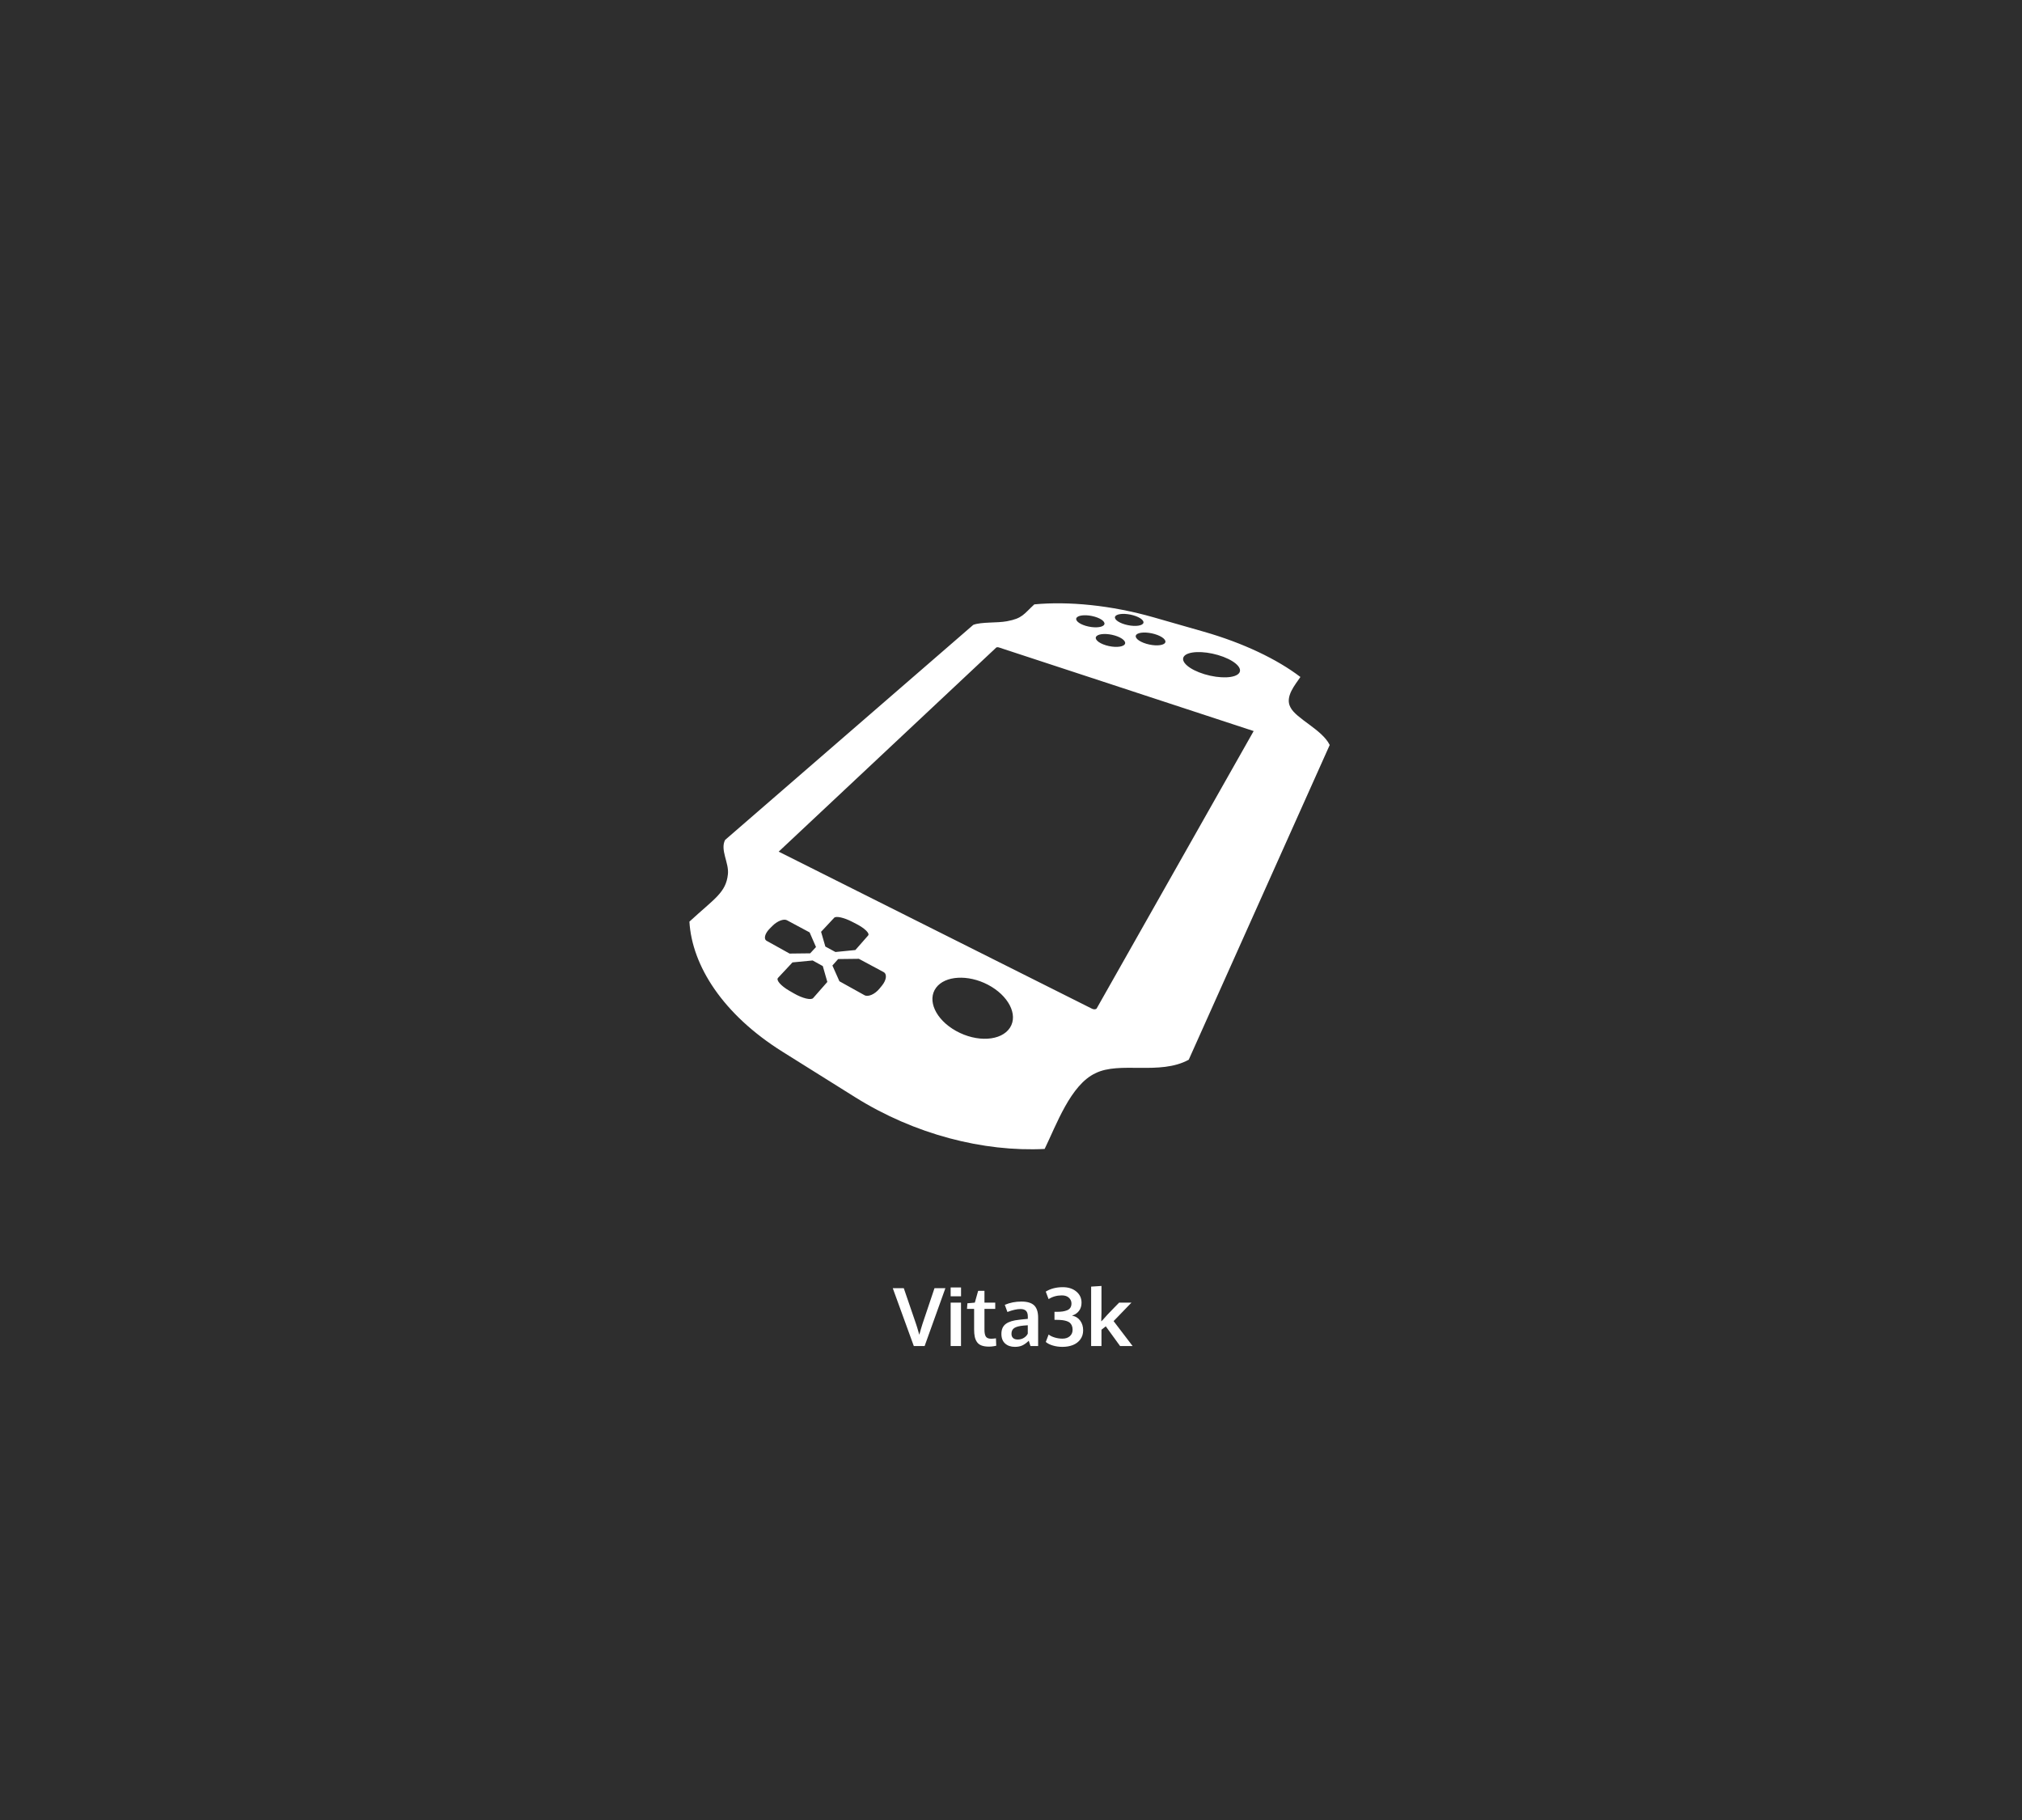
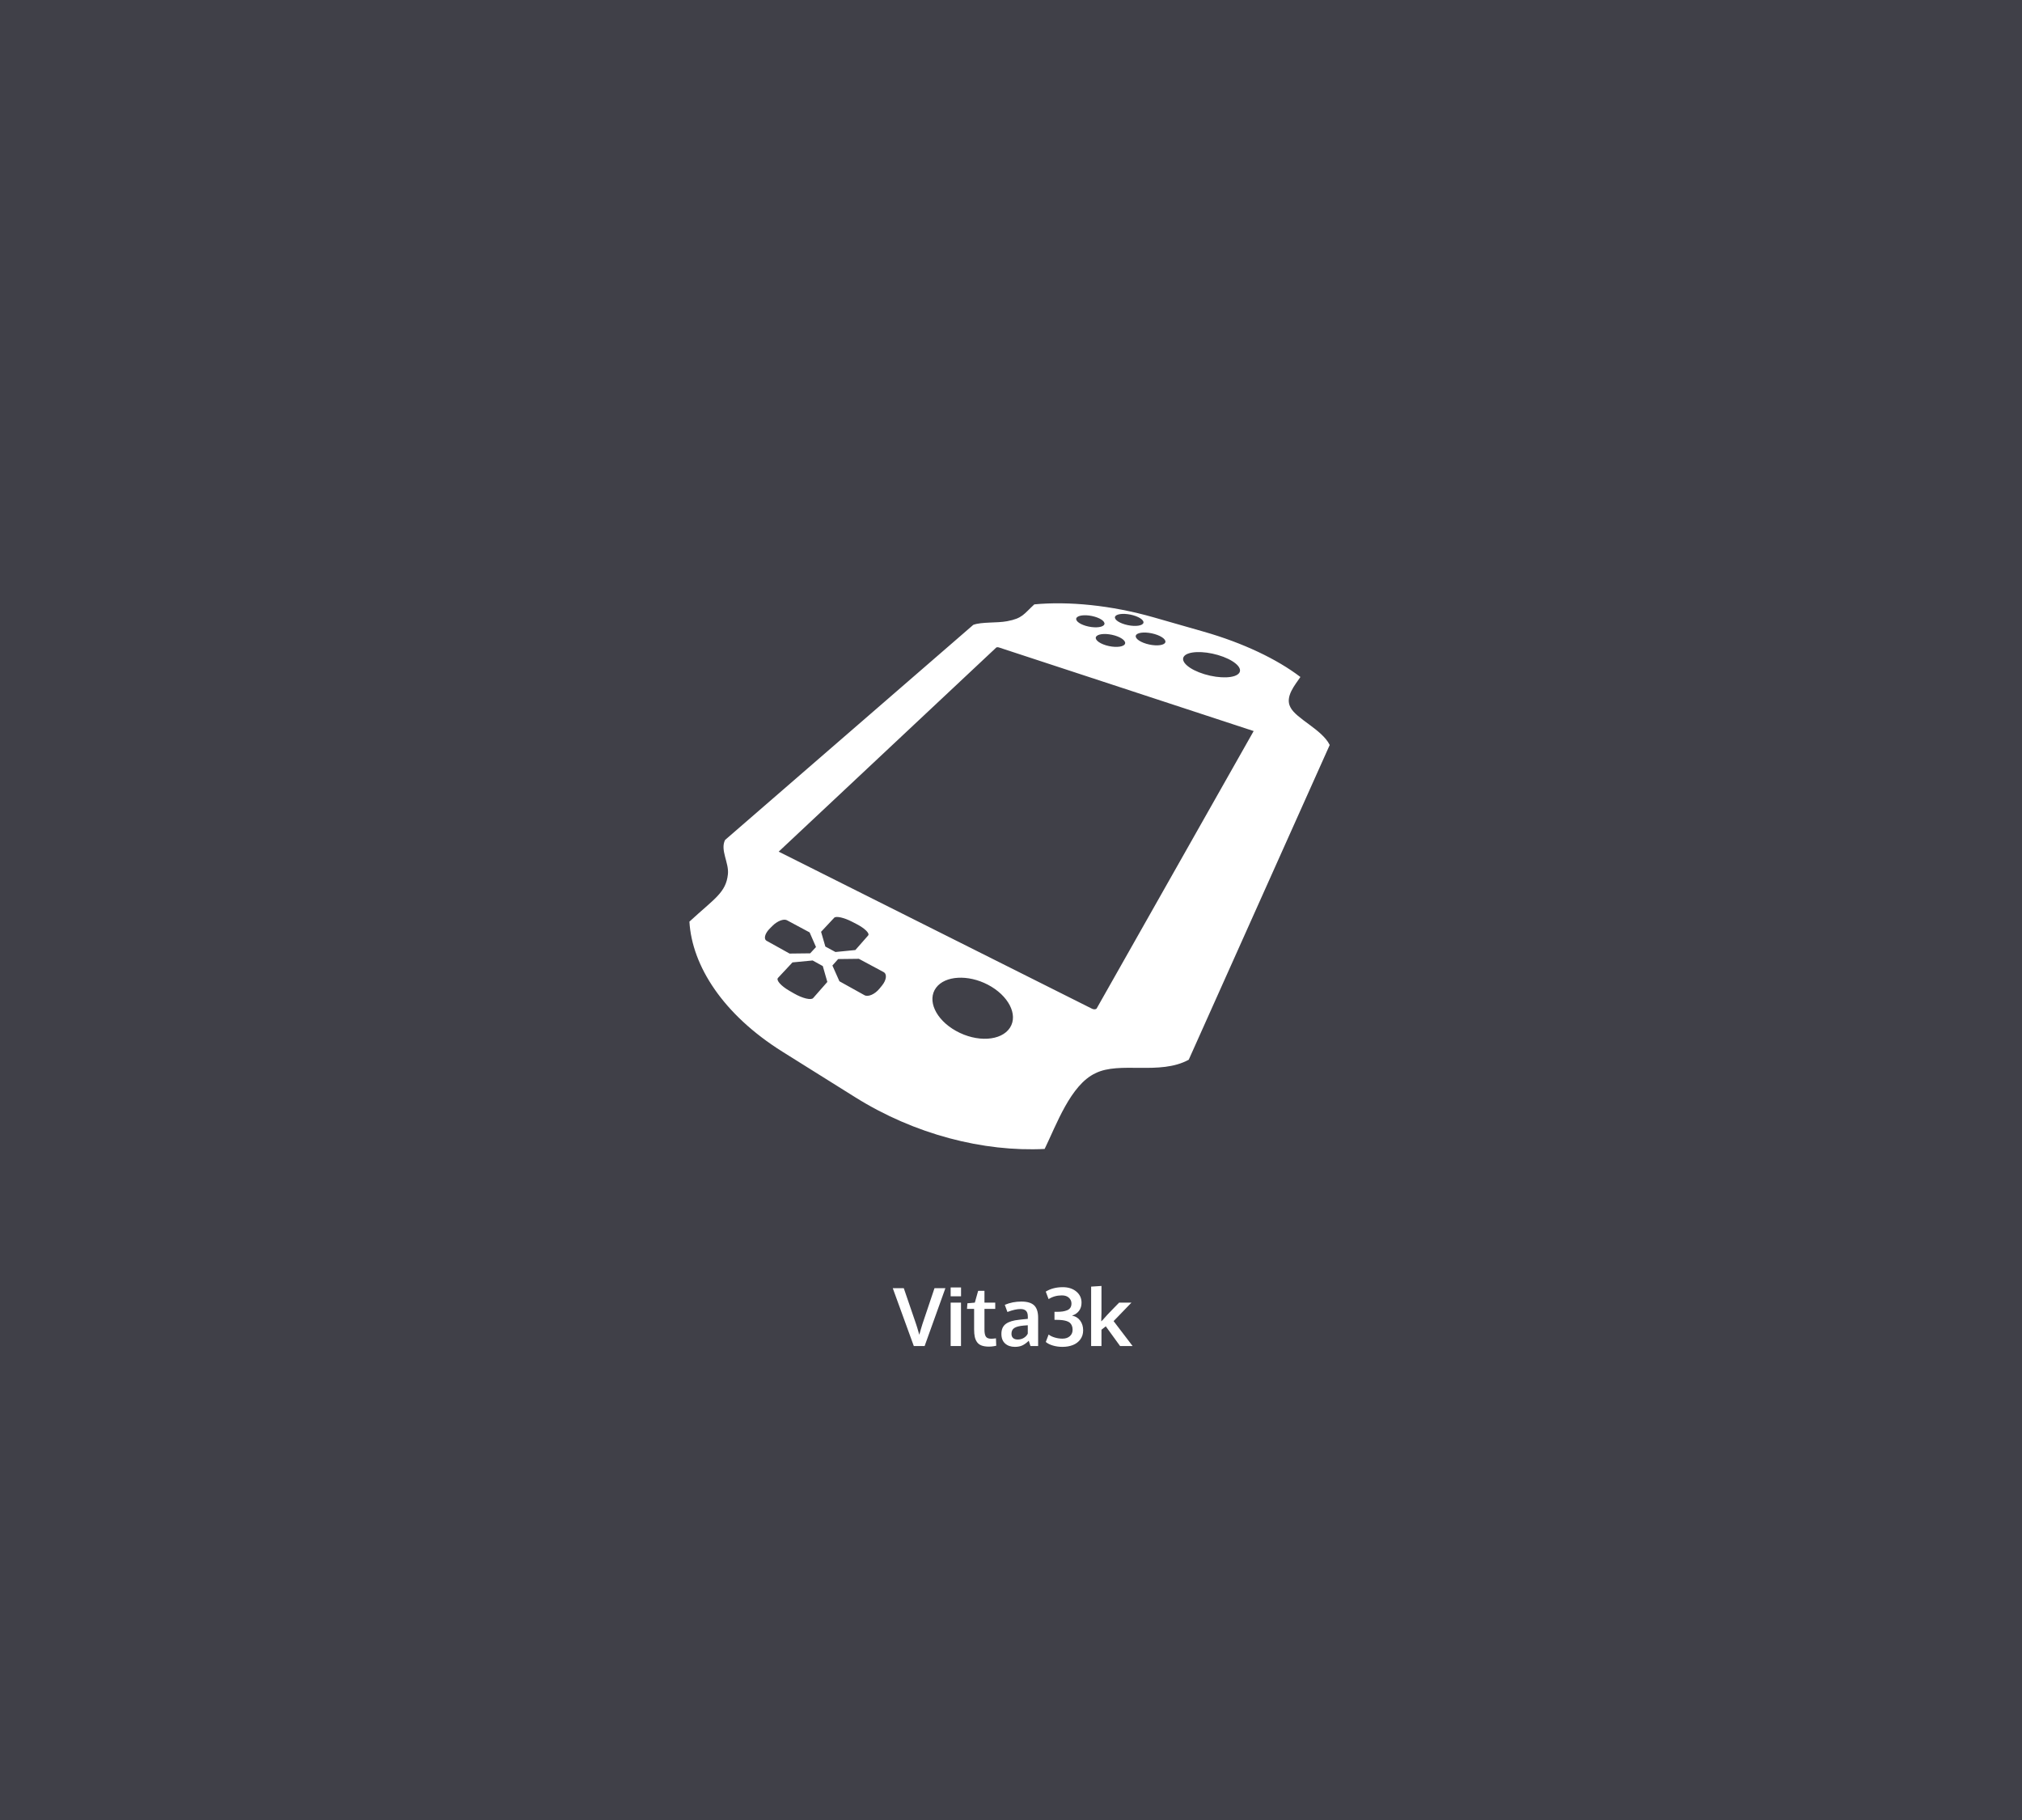
<svg xmlns="http://www.w3.org/2000/svg" width="100%" height="100%" viewBox="0 0 1200 1080" version="1.1" style="fill-rule:evenodd;clip-rule:evenodd;stroke-linejoin:round;stroke-miterlimit:2;">
-   <rect id="Artboard1" x="0" y="0" width="1200" height="1080" style="fill:rgb(46,46,46);" />
+   <rect id="Artboard1" x="0" y="0" width="1200" height="1080" style="fill:rgb(64,64,72);" />
  <path d="M 430.546 498.226 L 430.552 498.226 L 577.438 370.947 C 577.493 370.894 577.529 370.846 577.621 370.791 C 582.523 368.949 591.627 369.777 597.623 368.644 C 606.887 366.925 607.525 364.426 613.854 358.635 C 634.059 356.719 659.459 359.126 684.679 366.341 L 714.37 374.835 C 737.791 381.536 757.859 391.138 771.759 401.726 C 768.669 406.338 762.465 413.403 765.802 419.646 C 769.159 426.503 784.651 432.909 789.146 442.082 L 705.475 628.855 C 688.317 638.262 664.491 629.619 650.046 636.898 C 635.342 643.795 626.917 667.546 619.967 681.792 C 583.592 683.612 542.817 673.19 507.532 651.106 L 464.396 624.107 C 429.042 601.979 410.683 573.066 409.146 546.91 C 423.989 533.194 430.812 529.792 431.988 518.826 C 432.77 512.032 427.26 504.433 430.318 498.43 C 430.391 498.362 430.455 498.29 430.546 498.226 Z M 649.687 365.947 C 645.325 364.682 640.619 364.851 639.134 366.326 C 637.637 367.813 639.963 370.079 644.373 371.383 C 648.817 372.698 653.628 372.522 655.076 370.994 C 656.512 369.479 654.081 367.22 649.687 365.947 Z M 722.84 388.695 C 713.951 386.094 704.992 386.436 702.679 389.469 C 700.326 392.553 705.67 397.302 714.771 400.066 C 724.011 402.873 733.36 402.501 735.494 399.249 C 737.592 396.053 731.858 391.333 722.84 388.695 Z M 509.713 568.965 L 497.417 569.111 L 494.008 572.948 L 498.168 582.289 L 513.026 590.547 C 515.211 591.761 519.207 590.013 521.951 586.658 L 523.439 584.838 C 526.133 581.544 526.538 577.987 524.382 576.831 L 509.713 568.965 Z M 480.485 553.292 L 467.034 546.079 C 465.12 545.053 461.291 546.536 458.412 549.429 L 456.822 551.027 C 453.894 553.97 453.064 557.225 454.998 558.299 L 468.595 565.855 L 480.817 565.711 L 484.272 561.973 L 480.485 553.292 Z M 487.287 552.934 L 489.827 561.694 L 495.81 564.923 L 507.626 563.758 L 515.225 555.108 C 516.303 553.881 513.207 550.851 508.33 548.332 L 505.679 546.962 C 500.873 544.48 496.129 543.432 495.052 544.624 L 487.287 552.934 Z M 685.226 376.248 C 680.594 374.906 675.759 375.084 674.385 376.649 C 672.998 378.228 675.639 380.635 680.326 382.022 C 685.051 383.42 689.996 383.234 691.327 381.61 C 692.644 380 689.894 377.601 685.226 376.248 Z M 470.312 571.099 L 461.739 580.274 C 460.451 581.611 463.432 585.018 468.417 587.902 L 471.168 589.494 C 476.233 592.424 481.35 593.665 482.59 592.255 L 490.997 582.686 L 488.306 573.277 L 482.277 569.949 L 470.312 571.099 Z M 678.287 370.151 C 679.619 368.642 677.041 366.394 672.57 365.126 C 668.132 363.868 663.445 364.035 662.061 365.503 C 660.666 366.984 663.139 369.239 667.628 370.538 C 672.152 371.847 676.943 371.673 678.287 370.151 Z M 586.303 584.34 C 574.505 578.163 560.897 578.932 555.555 586.096 C 550.076 593.445 555.168 604.933 567.311 611.721 C 579.741 618.67 594.291 617.793 599.414 609.809 C 604.402 602.035 598.369 590.656 586.303 584.34 Z M 591.237 384.272 L 462.128 505.368 C 525.045 536.903 585.219 567.072 648.135 598.609 C 649.22 599.156 650.52 599 650.877 598.368 C 682.272 542.901 712.619 489.279 744.014 433.813 L 592.844 384.209 C 592.213 384.006 591.496 384.033 591.237 384.272 Z M 667.371 382.507 C 668.799 380.89 666.205 378.48 661.619 377.121 C 657.069 375.772 652.214 375.951 650.732 377.523 C 649.236 379.109 651.72 381.527 656.323 382.921 C 660.964 384.326 665.93 384.139 667.371 382.507 Z" style="fill:white;" />
  <path d="M 542.32 798.743 L 529.828 764.407 L 536.367 764.407 L 543.633 785.618 C 543.914 786.353 544.562 788.501 545.578 792.064 C 545.641 791.814 545.93 790.786 546.445 788.982 C 546.961 787.177 547.297 786.071 547.453 785.665 C 547.641 785.134 548.828 781.607 551.016 775.083 C 553.203 768.56 554.398 765.001 554.602 764.407 L 561.07 764.407 L 548.742 798.743 L 542.32 798.743 Z" style="fill:white;fill-rule:nonzero;" />
  <path d="M 564.187 798.743 L 564.187 772.986 L 570.328 772.986 L 570.328 798.743 L 564.187 798.743 Z M 564.187 769.236 L 564.187 763.986 L 570.352 763.986 L 570.352 769.236 L 564.187 769.236 Z" style="fill:white;fill-rule:nonzero;" />
  <path d="M 587.016 799.095 C 585.266 799.095 583.809 798.888 582.644 798.474 C 581.48 798.06 580.57 797.407 579.914 796.517 C 579.258 795.626 578.793 794.575 578.519 793.364 C 578.246 792.154 578.109 790.657 578.109 788.876 L 578.109 776.712 L 573.891 776.712 L 574.125 773.384 L 578.531 772.986 L 580.5 766.001 L 584.25 765.978 L 584.25 772.986 L 590.648 772.986 L 590.648 776.712 L 584.25 776.712 L 584.25 788.993 C 584.25 790.946 584.531 792.337 585.094 793.165 C 585.656 793.993 586.695 794.407 588.211 794.407 C 589.102 794.407 590.055 794.329 591.07 794.173 L 591.234 798.579 C 591.203 798.579 591.012 798.614 590.66 798.685 C 590.309 798.755 589.973 798.818 589.652 798.872 C 589.332 798.927 588.922 798.978 588.422 799.025 C 587.922 799.071 587.453 799.095 587.016 799.095 Z" style="fill:white;fill-rule:nonzero;" />
  <path d="M 602.32 799.236 C 599.93 799.236 597.996 798.575 596.519 797.255 C 595.043 795.935 594.305 794.032 594.305 791.548 C 594.305 788.876 595.18 786.896 596.93 785.607 C 598.68 784.318 601.32 783.501 604.852 783.157 C 605.336 783.095 605.859 783.032 606.422 782.97 C 606.984 782.907 607.617 782.845 608.32 782.782 C 609.023 782.72 609.578 782.665 609.984 782.618 L 609.984 781.259 C 609.984 779.696 609.625 778.56 608.906 777.849 C 608.187 777.138 607.094 776.782 605.625 776.782 C 603.531 776.782 600.945 777.368 597.867 778.54 C 597.852 778.493 597.594 777.782 597.094 776.407 C 596.594 775.032 596.336 774.329 596.32 774.298 C 599.352 773.001 602.633 772.353 606.164 772.353 C 609.633 772.353 612.156 773.107 613.734 774.614 C 615.312 776.122 616.102 778.564 616.102 781.939 L 616.102 798.743 L 611.555 798.743 C 611.539 798.681 611.367 798.157 611.039 797.173 C 610.711 796.189 610.547 795.665 610.547 795.603 C 609.266 796.853 608.012 797.771 606.785 798.357 C 605.559 798.943 604.07 799.236 602.32 799.236 Z M 603.984 794.876 C 605.406 794.876 606.644 794.536 607.699 793.857 C 608.754 793.177 609.508 792.353 609.961 791.384 L 609.961 786.415 C 609.914 786.415 609.504 786.446 608.73 786.509 C 607.957 786.571 607.539 786.603 607.477 786.603 C 604.992 786.821 603.172 787.29 602.016 788.009 C 600.859 788.728 600.281 789.884 600.281 791.478 C 600.281 792.571 600.602 793.411 601.242 793.997 C 601.883 794.583 602.797 794.876 603.984 794.876 Z" style="fill:white;fill-rule:nonzero;" />
  <path d="M 630.539 799.236 C 628.523 799.236 626.629 798.974 624.855 798.45 C 623.082 797.927 621.68 797.22 620.648 796.329 L 622.336 791.9 C 623.195 792.618 624.383 793.208 625.898 793.669 C 627.414 794.13 628.969 794.361 630.562 794.361 C 632.359 794.361 633.809 793.876 634.91 792.907 C 636.012 791.939 636.562 790.673 636.562 789.111 C 636.562 788.142 636.41 787.306 636.105 786.603 C 635.801 785.9 635.398 785.337 634.898 784.915 C 634.398 784.493 633.73 784.154 632.894 783.896 C 632.059 783.638 631.203 783.462 630.328 783.368 C 629.453 783.275 628.398 783.22 627.164 783.204 C 627.117 783.204 626.891 783.2 626.484 783.193 C 626.078 783.185 625.852 783.181 625.805 783.181 L 625.805 778.446 L 627.117 778.446 C 628.477 778.446 629.644 778.376 630.621 778.236 C 631.598 778.095 632.504 777.853 633.34 777.509 C 634.176 777.165 634.809 776.657 635.238 775.986 C 635.668 775.314 635.883 774.486 635.883 773.501 C 635.883 772.173 635.383 771.04 634.383 770.103 C 633.383 769.165 631.977 768.696 630.164 768.696 C 627.227 768.696 624.609 769.431 622.312 770.9 L 620.625 766.446 C 623.469 764.696 626.844 763.821 630.75 763.821 C 634.016 763.821 636.684 764.681 638.754 766.4 C 640.824 768.118 641.859 770.321 641.859 773.009 C 641.859 774.884 641.379 776.482 640.418 777.802 C 639.457 779.122 638.062 780.087 636.234 780.696 C 638.328 781.103 639.949 782.111 641.098 783.72 C 642.246 785.329 642.82 787.228 642.82 789.415 C 642.82 791.493 642.266 793.286 641.156 794.794 C 640.047 796.302 638.578 797.419 636.75 798.146 C 634.922 798.872 632.852 799.236 630.539 799.236 Z" style="fill:white;fill-rule:nonzero;" />
  <path d="M 647.555 798.743 L 647.555 763.493 L 653.695 763.095 L 653.695 778.915 L 653.555 784.118 C 653.57 784.103 653.73 783.946 654.035 783.65 C 654.34 783.353 654.508 783.189 654.539 783.157 C 655.398 782.142 656.332 781.095 657.34 780.017 C 658.348 778.939 659.621 777.618 661.16 776.056 C 662.699 774.493 663.703 773.47 664.172 772.986 L 671.484 772.986 L 660.891 783.954 L 672.164 798.743 L 664.734 798.743 L 656.25 787.048 L 653.695 789.064 L 653.695 798.743 L 647.555 798.743 Z" style="fill:white;fill-rule:nonzero;" />
</svg>
